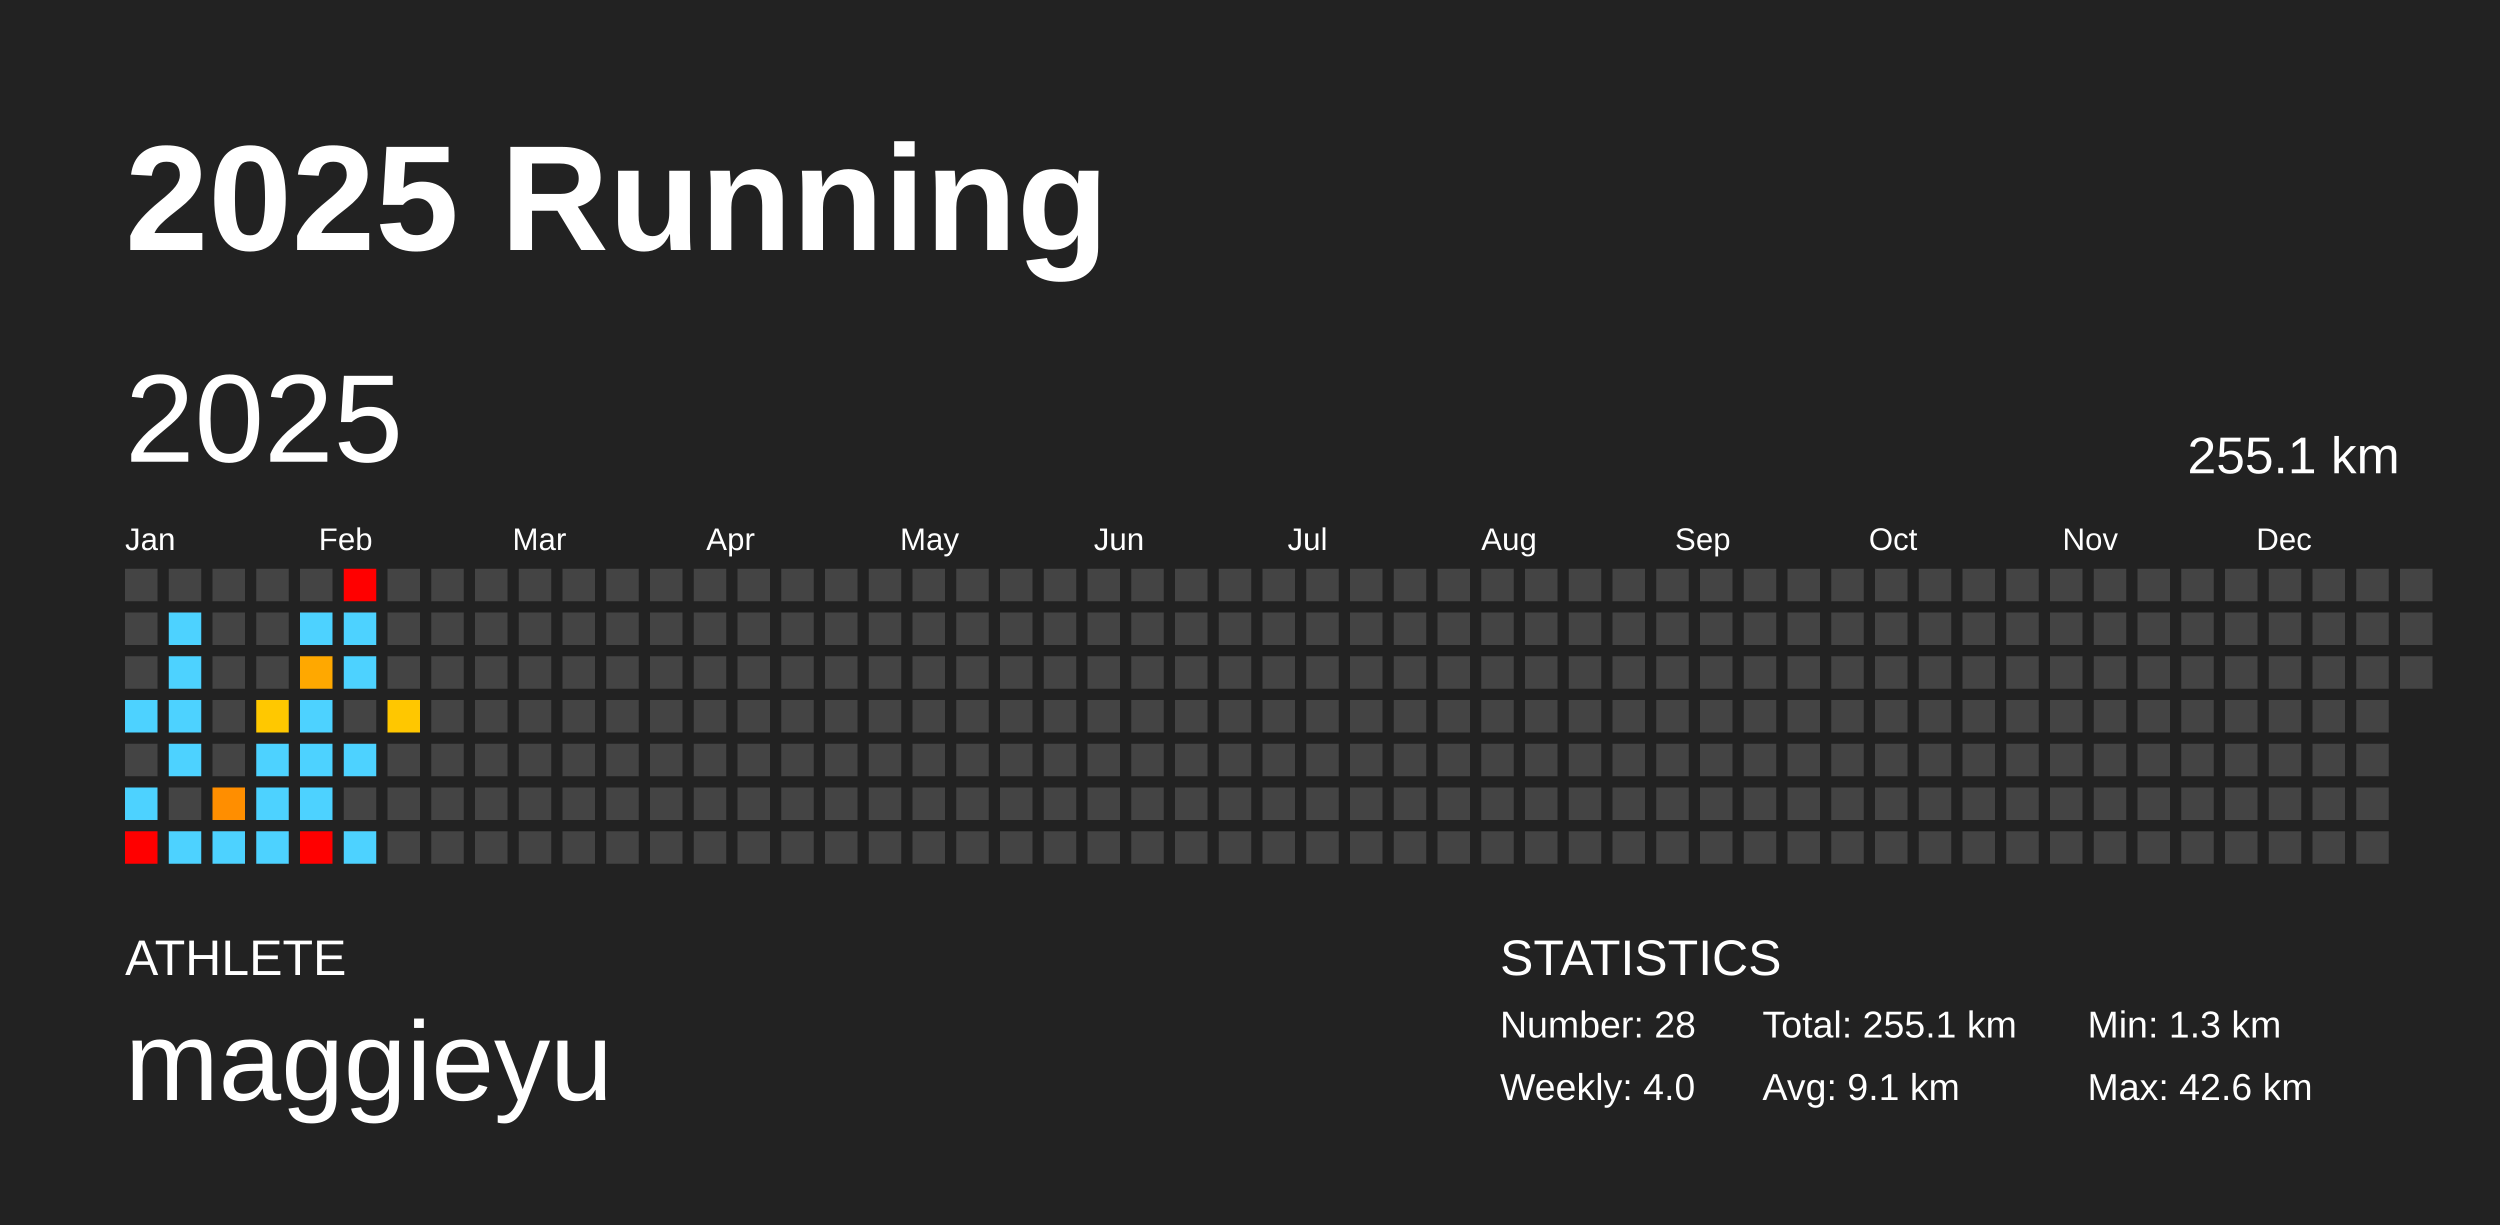
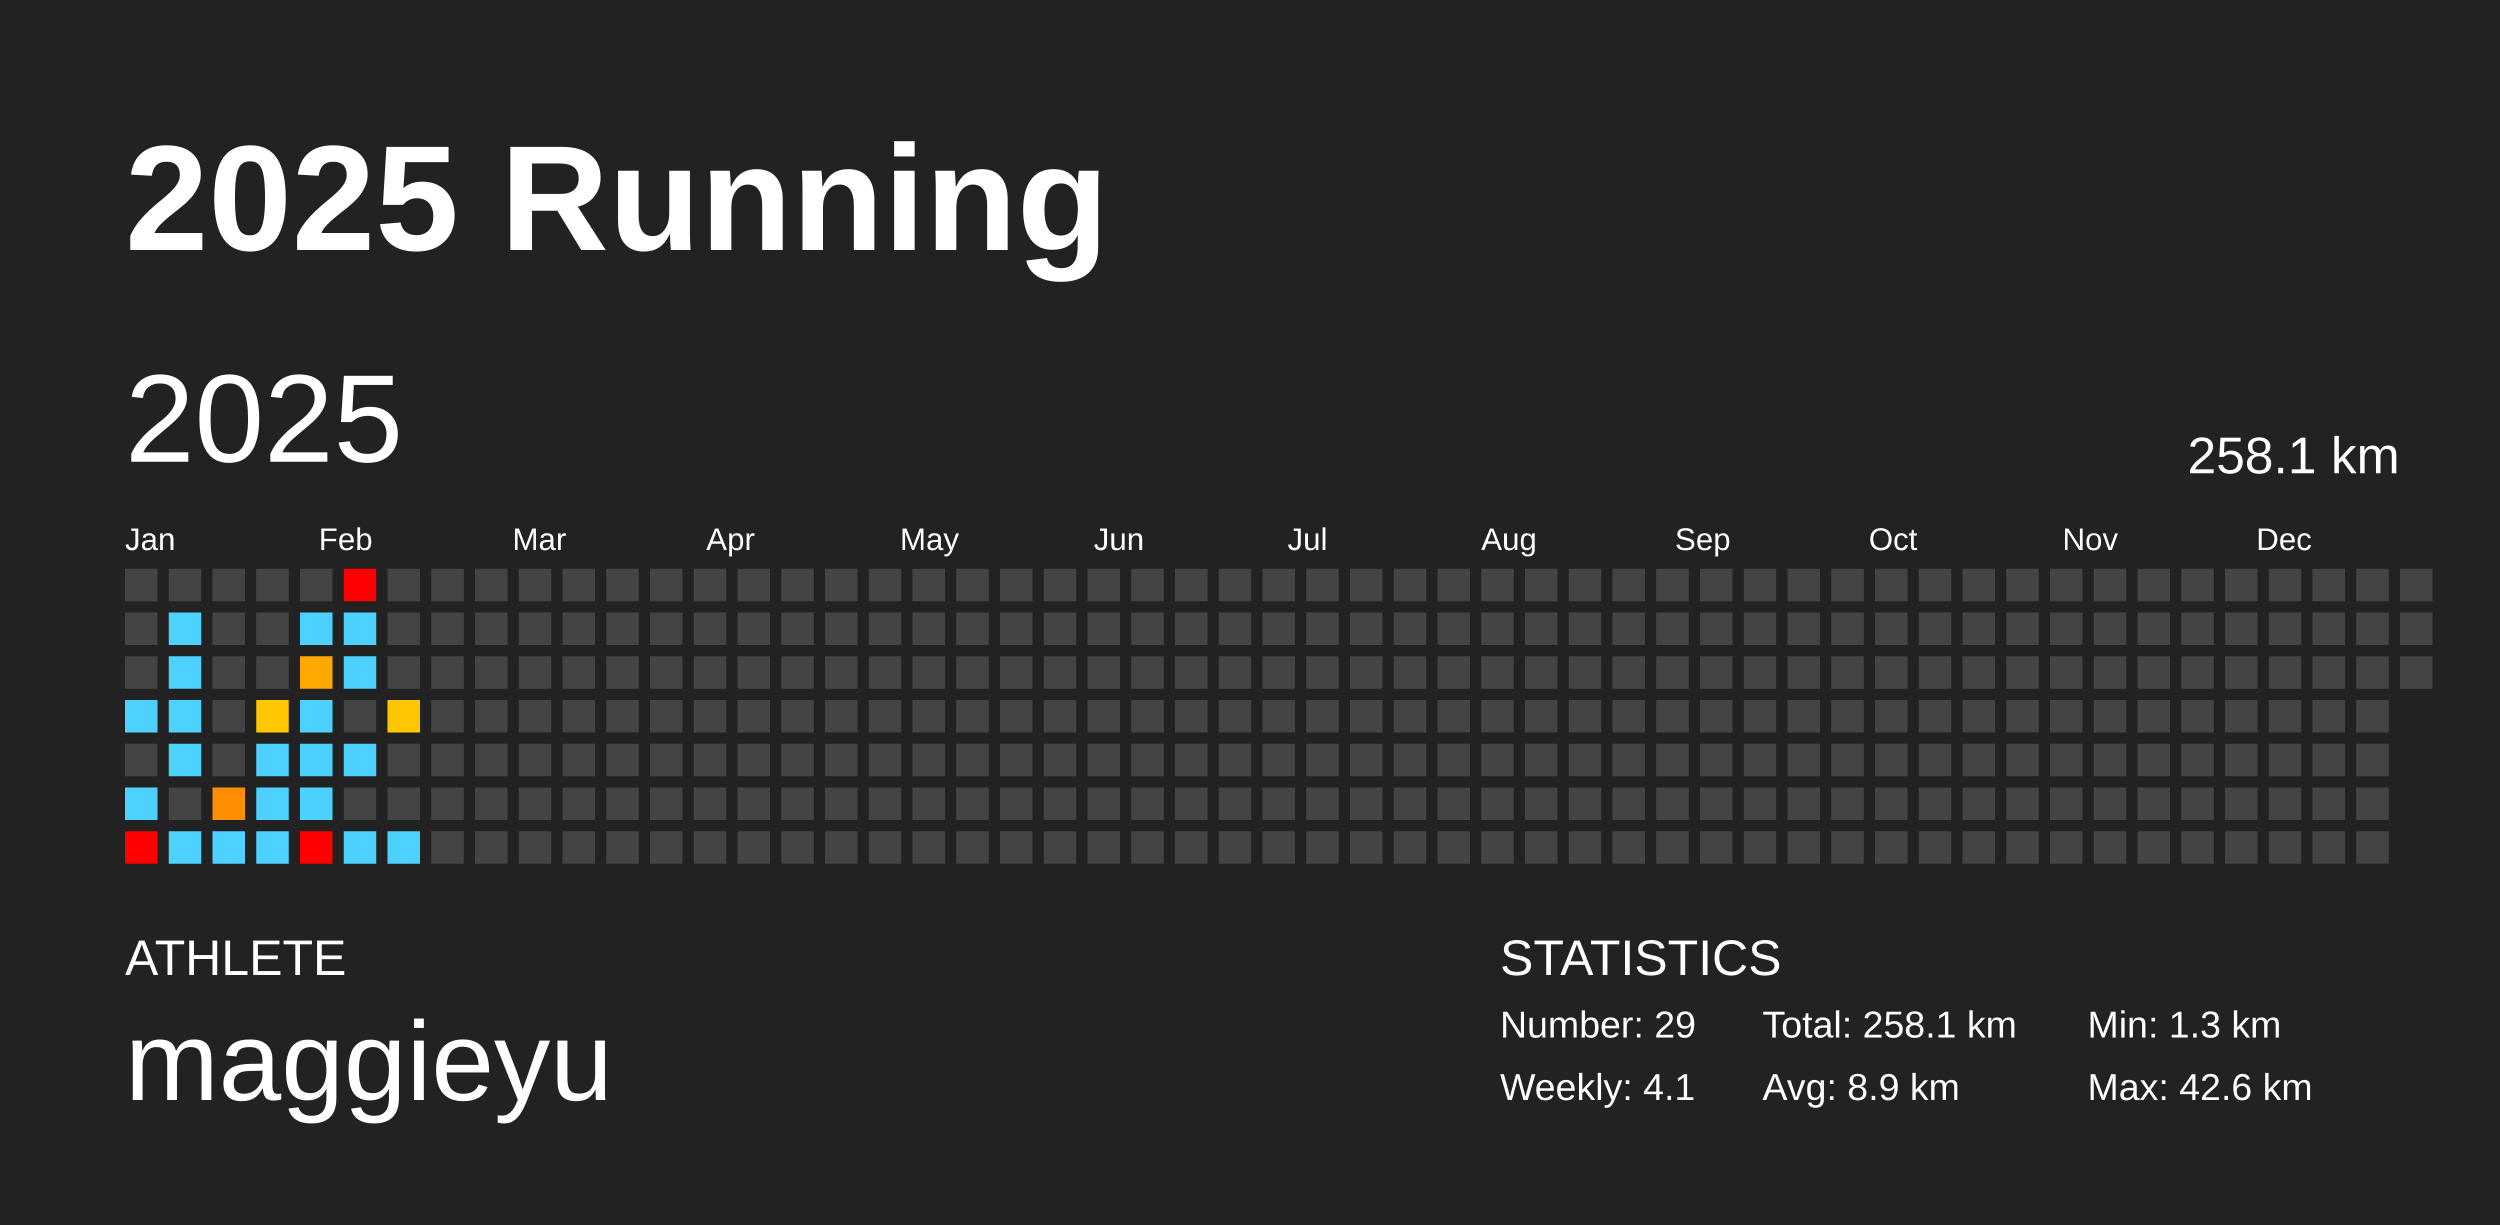
<svg xmlns="http://www.w3.org/2000/svg" baseProfile="full" height="98mm" version="1.1" viewBox="0,0,200,98" width="200mm">
  <defs />
  <rect fill="#222222" height="98" width="200" x="0" y="0" />
  <text fill="#FFFFFF" style="font-size:12px; font-family:Arial; font-weight:bold;" x="10" y="20">2025 Running</text>
  <text fill="#FFFFFF" style="font-size:4px; font-family:Arial" x="10" y="78">ATHLETE</text>
  <text fill="#FFFFFF" style="font-size:9px; font-family:Arial" x="10" y="88">maggieyu</text>
  <text fill="#FFFFFF" style="font-size:4px; font-family:Arial" x="120" y="78">STATISTICS</text>
-   <text fill="#FFFFFF" style="font-size:3px; font-family:Arial" x="120" y="83">Number: 28</text>
-   <text fill="#FFFFFF" style="font-size:3px; font-family:Arial" x="120" y="88">Weekly: 4.0</text>
-   <text fill="#FFFFFF" style="font-size:3px; font-family:Arial" x="141" y="83">Total: 255.1 km</text>
-   <text fill="#FFFFFF" style="font-size:3px; font-family:Arial" x="141" y="88">Avg: 9.1 km</text>
+   <text fill="#FFFFFF" style="font-size:3px; font-family:Arial" x="120" y="83">Number: 29</text>
+   <text fill="#FFFFFF" style="font-size:3px; font-family:Arial" x="120" y="88">Weekly: 4.1</text>
+   <text fill="#FFFFFF" style="font-size:3px; font-family:Arial" x="141" y="83">Total: 258.1 km</text>
+   <text fill="#FFFFFF" style="font-size:3px; font-family:Arial" x="141" y="88">Avg: 8.9 km</text>
  <text fill="#FFFFFF" style="font-size:3px; font-family:Arial" x="167" y="83">Min: 1.3 km</text>
  <text fill="#FFFFFF" style="font-size:3px; font-family:Arial" x="167" y="88">Max: 42.6 km</text>
  <text dominant-baseline="hanging" fill="#FFFFFF" style="font-size:10.0px; font-family:Arial;" x="10" y="30">2025</text>
-   <text dominant-baseline="hanging" fill="#FFFFFF" style="font-size:4.125px; font-family:Arial;" x="175" y="35">255.1 km</text>
+   <text dominant-baseline="hanging" fill="#FFFFFF" style="font-size:4.125px; font-family:Arial;" x="175" y="35">258.1 km</text>
  <text fill="#FFFFFF" style="font-size:2.5px; font-family:Arial" x="10.0" y="44">Jan</text>
  <text fill="#FFFFFF" style="font-size:2.5px; font-family:Arial" x="25.5" y="44">Feb</text>
  <text fill="#FFFFFF" style="font-size:2.5px; font-family:Arial" x="41.0" y="44">Mar</text>
  <text fill="#FFFFFF" style="font-size:2.5px; font-family:Arial" x="56.5" y="44">Apr</text>
  <text fill="#FFFFFF" style="font-size:2.5px; font-family:Arial" x="72.0" y="44">May</text>
  <text fill="#FFFFFF" style="font-size:2.5px; font-family:Arial" x="87.5" y="44">Jun</text>
  <text fill="#FFFFFF" style="font-size:2.5px; font-family:Arial" x="103.0" y="44">Jul</text>
  <text fill="#FFFFFF" style="font-size:2.5px; font-family:Arial" x="118.5" y="44">Aug</text>
  <text fill="#FFFFFF" style="font-size:2.5px; font-family:Arial" x="134.0" y="44">Sep</text>
  <text fill="#FFFFFF" style="font-size:2.5px; font-family:Arial" x="149.5" y="44">Oct</text>
  <text fill="#FFFFFF" style="font-size:2.5px; font-family:Arial" x="165.0" y="44">Nov</text>
  <text fill="#FFFFFF" style="font-size:2.5px; font-family:Arial" x="180.5" y="44">Dec</text>
  <rect fill="#444444" height="2.6" width="2.6" x="10.0" y="45.5" />
  <rect fill="#444444" height="2.6" width="2.6" x="10.0" y="49.0" />
  <rect fill="#444444" height="2.6" width="2.6" x="10.0" y="52.5" />
  <rect fill="#4dd2ff" height="2.6" width="2.6" x="10.0" y="56.0" />
  <rect fill="#444444" height="2.6" width="2.6" x="10.0" y="59.5" />
  <rect fill="#4dd2ff" height="2.6" width="2.6" x="10.0" y="63.0" />
  <rect fill="red" height="2.6" width="2.6" x="10.0" y="66.5" />
  <rect fill="#444444" height="2.6" width="2.6" x="13.5" y="45.5" />
  <rect fill="#4dd2ff" height="2.6" width="2.6" x="13.5" y="49.0" />
  <rect fill="#4dd2ff" height="2.6" width="2.6" x="13.5" y="52.5" />
  <rect fill="#4dd2ff" height="2.6" width="2.6" x="13.5" y="56.0" />
  <rect fill="#4dd2ff" height="2.6" width="2.6" x="13.5" y="59.5" />
  <rect fill="#444444" height="2.6" width="2.6" x="13.5" y="63.0" />
  <rect fill="#4dd2ff" height="2.6" width="2.6" x="13.5" y="66.5" />
  <rect fill="#444444" height="2.6" width="2.6" x="17.0" y="45.5" />
  <rect fill="#444444" height="2.6" width="2.6" x="17.0" y="49.0" />
  <rect fill="#444444" height="2.6" width="2.6" x="17.0" y="52.5" />
  <rect fill="#444444" height="2.6" width="2.6" x="17.0" y="56.0" />
  <rect fill="#444444" height="2.6" width="2.6" x="17.0" y="59.5" />
  <rect fill="#ff8e00" height="2.6" width="2.6" x="17.0" y="63.0" />
  <rect fill="#4dd2ff" height="2.6" width="2.6" x="17.0" y="66.5" />
  <rect fill="#444444" height="2.6" width="2.6" x="20.5" y="45.5" />
  <rect fill="#444444" height="2.6" width="2.6" x="20.5" y="49.0" />
  <rect fill="#444444" height="2.6" width="2.6" x="20.5" y="52.5" />
  <rect fill="#ffc800" height="2.6" width="2.6" x="20.5" y="56.0" />
  <rect fill="#4dd2ff" height="2.6" width="2.6" x="20.5" y="59.5" />
  <rect fill="#4dd2ff" height="2.6" width="2.6" x="20.5" y="63.0" />
  <rect fill="#4dd2ff" height="2.6" width="2.6" x="20.5" y="66.5" />
  <rect fill="#444444" height="2.6" width="2.6" x="24.0" y="45.5" />
  <rect fill="#4dd2ff" height="2.6" width="2.6" x="24.0" y="49.0" />
  <rect fill="#ffa800" height="2.6" width="2.6" x="24.0" y="52.5" />
  <rect fill="#4dd2ff" height="2.6" width="2.6" x="24.0" y="56.0" />
  <rect fill="#4dd2ff" height="2.6" width="2.6" x="24.0" y="59.5" />
  <rect fill="#4dd2ff" height="2.6" width="2.6" x="24.0" y="63.0" />
  <rect fill="red" height="2.6" width="2.6" x="24.0" y="66.5" />
  <rect fill="red" height="2.6" width="2.6" x="27.5" y="45.5" />
  <rect fill="#4dd2ff" height="2.6" width="2.6" x="27.5" y="49.0" />
  <rect fill="#4dd2ff" height="2.6" width="2.6" x="27.5" y="52.5" />
  <rect fill="#444444" height="2.6" width="2.6" x="27.5" y="56.0" />
  <rect fill="#4dd2ff" height="2.6" width="2.6" x="27.5" y="59.5" />
  <rect fill="#444444" height="2.6" width="2.6" x="27.5" y="63.0" />
  <rect fill="#4dd2ff" height="2.6" width="2.6" x="27.5" y="66.5" />
  <rect fill="#444444" height="2.6" width="2.6" x="31.0" y="45.5" />
  <rect fill="#444444" height="2.6" width="2.6" x="31.0" y="49.0" />
  <rect fill="#444444" height="2.6" width="2.6" x="31.0" y="52.5" />
  <rect fill="#ffc700" height="2.6" width="2.6" x="31.0" y="56.0" />
  <rect fill="#444444" height="2.6" width="2.6" x="31.0" y="59.5" />
  <rect fill="#444444" height="2.6" width="2.6" x="31.0" y="63.0" />
-   <rect fill="#444444" height="2.6" width="2.6" x="31.0" y="66.5" />
+   <rect fill="#4dd2ff" height="2.6" width="2.6" x="31.0" y="66.5" />
  <rect fill="#444444" height="2.6" width="2.6" x="34.5" y="45.5" />
  <rect fill="#444444" height="2.6" width="2.6" x="34.5" y="49.0" />
  <rect fill="#444444" height="2.6" width="2.6" x="34.5" y="52.5" />
  <rect fill="#444444" height="2.6" width="2.6" x="34.5" y="56.0" />
  <rect fill="#444444" height="2.6" width="2.6" x="34.5" y="59.5" />
  <rect fill="#444444" height="2.6" width="2.6" x="34.5" y="63.0" />
  <rect fill="#444444" height="2.6" width="2.6" x="34.5" y="66.5" />
  <rect fill="#444444" height="2.6" width="2.6" x="38.0" y="45.5" />
  <rect fill="#444444" height="2.6" width="2.6" x="38.0" y="49.0" />
  <rect fill="#444444" height="2.6" width="2.6" x="38.0" y="52.5" />
  <rect fill="#444444" height="2.6" width="2.6" x="38.0" y="56.0" />
  <rect fill="#444444" height="2.6" width="2.6" x="38.0" y="59.5" />
  <rect fill="#444444" height="2.6" width="2.6" x="38.0" y="63.0" />
  <rect fill="#444444" height="2.6" width="2.6" x="38.0" y="66.5" />
  <rect fill="#444444" height="2.6" width="2.6" x="41.5" y="45.5" />
  <rect fill="#444444" height="2.6" width="2.6" x="41.5" y="49.0" />
  <rect fill="#444444" height="2.6" width="2.6" x="41.5" y="52.5" />
  <rect fill="#444444" height="2.6" width="2.6" x="41.5" y="56.0" />
  <rect fill="#444444" height="2.6" width="2.6" x="41.5" y="59.5" />
  <rect fill="#444444" height="2.6" width="2.6" x="41.5" y="63.0" />
  <rect fill="#444444" height="2.6" width="2.6" x="41.5" y="66.5" />
  <rect fill="#444444" height="2.6" width="2.6" x="45.0" y="45.5" />
  <rect fill="#444444" height="2.6" width="2.6" x="45.0" y="49.0" />
  <rect fill="#444444" height="2.6" width="2.6" x="45.0" y="52.5" />
  <rect fill="#444444" height="2.6" width="2.6" x="45.0" y="56.0" />
  <rect fill="#444444" height="2.6" width="2.6" x="45.0" y="59.5" />
  <rect fill="#444444" height="2.6" width="2.6" x="45.0" y="63.0" />
  <rect fill="#444444" height="2.6" width="2.6" x="45.0" y="66.5" />
  <rect fill="#444444" height="2.6" width="2.6" x="48.5" y="45.5" />
  <rect fill="#444444" height="2.6" width="2.6" x="48.5" y="49.0" />
  <rect fill="#444444" height="2.6" width="2.6" x="48.5" y="52.5" />
  <rect fill="#444444" height="2.6" width="2.6" x="48.5" y="56.0" />
  <rect fill="#444444" height="2.6" width="2.6" x="48.5" y="59.5" />
  <rect fill="#444444" height="2.6" width="2.6" x="48.5" y="63.0" />
  <rect fill="#444444" height="2.6" width="2.6" x="48.5" y="66.5" />
  <rect fill="#444444" height="2.6" width="2.6" x="52.0" y="45.5" />
  <rect fill="#444444" height="2.6" width="2.6" x="52.0" y="49.0" />
  <rect fill="#444444" height="2.6" width="2.6" x="52.0" y="52.5" />
  <rect fill="#444444" height="2.6" width="2.6" x="52.0" y="56.0" />
  <rect fill="#444444" height="2.6" width="2.6" x="52.0" y="59.5" />
  <rect fill="#444444" height="2.6" width="2.6" x="52.0" y="63.0" />
  <rect fill="#444444" height="2.6" width="2.6" x="52.0" y="66.5" />
  <rect fill="#444444" height="2.6" width="2.6" x="55.5" y="45.5" />
  <rect fill="#444444" height="2.6" width="2.6" x="55.5" y="49.0" />
  <rect fill="#444444" height="2.6" width="2.6" x="55.5" y="52.5" />
  <rect fill="#444444" height="2.6" width="2.6" x="55.5" y="56.0" />
  <rect fill="#444444" height="2.6" width="2.6" x="55.5" y="59.5" />
  <rect fill="#444444" height="2.6" width="2.6" x="55.5" y="63.0" />
  <rect fill="#444444" height="2.6" width="2.6" x="55.5" y="66.5" />
  <rect fill="#444444" height="2.6" width="2.6" x="59.0" y="45.5" />
  <rect fill="#444444" height="2.6" width="2.6" x="59.0" y="49.0" />
  <rect fill="#444444" height="2.6" width="2.6" x="59.0" y="52.5" />
  <rect fill="#444444" height="2.6" width="2.6" x="59.0" y="56.0" />
  <rect fill="#444444" height="2.6" width="2.6" x="59.0" y="59.5" />
  <rect fill="#444444" height="2.6" width="2.6" x="59.0" y="63.0" />
  <rect fill="#444444" height="2.6" width="2.6" x="59.0" y="66.5" />
  <rect fill="#444444" height="2.6" width="2.6" x="62.5" y="45.5" />
  <rect fill="#444444" height="2.6" width="2.6" x="62.5" y="49.0" />
  <rect fill="#444444" height="2.6" width="2.6" x="62.5" y="52.5" />
  <rect fill="#444444" height="2.6" width="2.6" x="62.5" y="56.0" />
  <rect fill="#444444" height="2.6" width="2.6" x="62.5" y="59.5" />
  <rect fill="#444444" height="2.6" width="2.6" x="62.5" y="63.0" />
  <rect fill="#444444" height="2.6" width="2.6" x="62.5" y="66.5" />
  <rect fill="#444444" height="2.6" width="2.6" x="66.0" y="45.5" />
  <rect fill="#444444" height="2.6" width="2.6" x="66.0" y="49.0" />
  <rect fill="#444444" height="2.6" width="2.6" x="66.0" y="52.5" />
  <rect fill="#444444" height="2.6" width="2.6" x="66.0" y="56.0" />
  <rect fill="#444444" height="2.6" width="2.6" x="66.0" y="59.5" />
  <rect fill="#444444" height="2.6" width="2.6" x="66.0" y="63.0" />
  <rect fill="#444444" height="2.6" width="2.6" x="66.0" y="66.5" />
  <rect fill="#444444" height="2.6" width="2.6" x="69.5" y="45.5" />
  <rect fill="#444444" height="2.6" width="2.6" x="69.5" y="49.0" />
  <rect fill="#444444" height="2.6" width="2.6" x="69.5" y="52.5" />
  <rect fill="#444444" height="2.6" width="2.6" x="69.5" y="56.0" />
  <rect fill="#444444" height="2.6" width="2.6" x="69.5" y="59.5" />
  <rect fill="#444444" height="2.6" width="2.6" x="69.5" y="63.0" />
  <rect fill="#444444" height="2.6" width="2.6" x="69.5" y="66.5" />
  <rect fill="#444444" height="2.6" width="2.6" x="73.0" y="45.5" />
  <rect fill="#444444" height="2.6" width="2.6" x="73.0" y="49.0" />
  <rect fill="#444444" height="2.6" width="2.6" x="73.0" y="52.5" />
  <rect fill="#444444" height="2.6" width="2.6" x="73.0" y="56.0" />
  <rect fill="#444444" height="2.6" width="2.6" x="73.0" y="59.5" />
  <rect fill="#444444" height="2.6" width="2.6" x="73.0" y="63.0" />
  <rect fill="#444444" height="2.6" width="2.6" x="73.0" y="66.5" />
  <rect fill="#444444" height="2.6" width="2.6" x="76.5" y="45.5" />
  <rect fill="#444444" height="2.6" width="2.6" x="76.5" y="49.0" />
  <rect fill="#444444" height="2.6" width="2.6" x="76.5" y="52.5" />
  <rect fill="#444444" height="2.6" width="2.6" x="76.5" y="56.0" />
  <rect fill="#444444" height="2.6" width="2.6" x="76.5" y="59.5" />
  <rect fill="#444444" height="2.6" width="2.6" x="76.5" y="63.0" />
  <rect fill="#444444" height="2.6" width="2.6" x="76.5" y="66.5" />
  <rect fill="#444444" height="2.6" width="2.6" x="80.0" y="45.5" />
  <rect fill="#444444" height="2.6" width="2.6" x="80.0" y="49.0" />
  <rect fill="#444444" height="2.6" width="2.6" x="80.0" y="52.5" />
  <rect fill="#444444" height="2.6" width="2.6" x="80.0" y="56.0" />
  <rect fill="#444444" height="2.6" width="2.6" x="80.0" y="59.5" />
  <rect fill="#444444" height="2.6" width="2.6" x="80.0" y="63.0" />
  <rect fill="#444444" height="2.6" width="2.6" x="80.0" y="66.5" />
  <rect fill="#444444" height="2.6" width="2.6" x="83.5" y="45.5" />
  <rect fill="#444444" height="2.6" width="2.6" x="83.5" y="49.0" />
  <rect fill="#444444" height="2.6" width="2.6" x="83.5" y="52.5" />
  <rect fill="#444444" height="2.6" width="2.6" x="83.5" y="56.0" />
  <rect fill="#444444" height="2.6" width="2.6" x="83.5" y="59.5" />
  <rect fill="#444444" height="2.6" width="2.6" x="83.5" y="63.0" />
  <rect fill="#444444" height="2.6" width="2.6" x="83.5" y="66.5" />
  <rect fill="#444444" height="2.6" width="2.6" x="87.0" y="45.5" />
  <rect fill="#444444" height="2.6" width="2.6" x="87.0" y="49.0" />
  <rect fill="#444444" height="2.6" width="2.6" x="87.0" y="52.5" />
  <rect fill="#444444" height="2.6" width="2.6" x="87.0" y="56.0" />
  <rect fill="#444444" height="2.6" width="2.6" x="87.0" y="59.5" />
  <rect fill="#444444" height="2.6" width="2.6" x="87.0" y="63.0" />
  <rect fill="#444444" height="2.6" width="2.6" x="87.0" y="66.5" />
  <rect fill="#444444" height="2.6" width="2.6" x="90.5" y="45.5" />
  <rect fill="#444444" height="2.6" width="2.6" x="90.5" y="49.0" />
  <rect fill="#444444" height="2.6" width="2.6" x="90.5" y="52.5" />
  <rect fill="#444444" height="2.6" width="2.6" x="90.5" y="56.0" />
  <rect fill="#444444" height="2.6" width="2.6" x="90.5" y="59.5" />
  <rect fill="#444444" height="2.6" width="2.6" x="90.5" y="63.0" />
  <rect fill="#444444" height="2.6" width="2.6" x="90.5" y="66.5" />
  <rect fill="#444444" height="2.6" width="2.6" x="94.0" y="45.5" />
  <rect fill="#444444" height="2.6" width="2.6" x="94.0" y="49.0" />
  <rect fill="#444444" height="2.6" width="2.6" x="94.0" y="52.5" />
  <rect fill="#444444" height="2.6" width="2.6" x="94.0" y="56.0" />
  <rect fill="#444444" height="2.6" width="2.6" x="94.0" y="59.5" />
  <rect fill="#444444" height="2.6" width="2.6" x="94.0" y="63.0" />
  <rect fill="#444444" height="2.6" width="2.6" x="94.0" y="66.5" />
  <rect fill="#444444" height="2.6" width="2.6" x="97.5" y="45.5" />
  <rect fill="#444444" height="2.6" width="2.6" x="97.5" y="49.0" />
  <rect fill="#444444" height="2.6" width="2.6" x="97.5" y="52.5" />
  <rect fill="#444444" height="2.6" width="2.6" x="97.5" y="56.0" />
  <rect fill="#444444" height="2.6" width="2.6" x="97.5" y="59.5" />
  <rect fill="#444444" height="2.6" width="2.6" x="97.5" y="63.0" />
  <rect fill="#444444" height="2.6" width="2.6" x="97.5" y="66.5" />
  <rect fill="#444444" height="2.6" width="2.6" x="101.0" y="45.5" />
  <rect fill="#444444" height="2.6" width="2.6" x="101.0" y="49.0" />
  <rect fill="#444444" height="2.6" width="2.6" x="101.0" y="52.5" />
  <rect fill="#444444" height="2.6" width="2.6" x="101.0" y="56.0" />
  <rect fill="#444444" height="2.6" width="2.6" x="101.0" y="59.5" />
  <rect fill="#444444" height="2.6" width="2.6" x="101.0" y="63.0" />
  <rect fill="#444444" height="2.6" width="2.6" x="101.0" y="66.5" />
  <rect fill="#444444" height="2.6" width="2.6" x="104.5" y="45.5" />
  <rect fill="#444444" height="2.6" width="2.6" x="104.5" y="49.0" />
  <rect fill="#444444" height="2.6" width="2.6" x="104.5" y="52.5" />
  <rect fill="#444444" height="2.6" width="2.6" x="104.5" y="56.0" />
  <rect fill="#444444" height="2.6" width="2.6" x="104.5" y="59.5" />
  <rect fill="#444444" height="2.6" width="2.6" x="104.5" y="63.0" />
  <rect fill="#444444" height="2.6" width="2.6" x="104.5" y="66.5" />
  <rect fill="#444444" height="2.6" width="2.6" x="108.0" y="45.5" />
  <rect fill="#444444" height="2.6" width="2.6" x="108.0" y="49.0" />
  <rect fill="#444444" height="2.6" width="2.6" x="108.0" y="52.5" />
  <rect fill="#444444" height="2.6" width="2.6" x="108.0" y="56.0" />
  <rect fill="#444444" height="2.6" width="2.6" x="108.0" y="59.5" />
  <rect fill="#444444" height="2.6" width="2.6" x="108.0" y="63.0" />
  <rect fill="#444444" height="2.6" width="2.6" x="108.0" y="66.5" />
  <rect fill="#444444" height="2.6" width="2.6" x="111.5" y="45.5" />
  <rect fill="#444444" height="2.6" width="2.6" x="111.5" y="49.0" />
  <rect fill="#444444" height="2.6" width="2.6" x="111.5" y="52.5" />
  <rect fill="#444444" height="2.6" width="2.6" x="111.5" y="56.0" />
  <rect fill="#444444" height="2.6" width="2.6" x="111.5" y="59.5" />
  <rect fill="#444444" height="2.6" width="2.6" x="111.5" y="63.0" />
  <rect fill="#444444" height="2.6" width="2.6" x="111.5" y="66.5" />
  <rect fill="#444444" height="2.6" width="2.6" x="115.0" y="45.5" />
  <rect fill="#444444" height="2.6" width="2.6" x="115.0" y="49.0" />
  <rect fill="#444444" height="2.6" width="2.6" x="115.0" y="52.5" />
  <rect fill="#444444" height="2.6" width="2.6" x="115.0" y="56.0" />
  <rect fill="#444444" height="2.6" width="2.6" x="115.0" y="59.5" />
  <rect fill="#444444" height="2.6" width="2.6" x="115.0" y="63.0" />
  <rect fill="#444444" height="2.6" width="2.6" x="115.0" y="66.5" />
  <rect fill="#444444" height="2.6" width="2.6" x="118.5" y="45.5" />
  <rect fill="#444444" height="2.6" width="2.6" x="118.5" y="49.0" />
  <rect fill="#444444" height="2.6" width="2.6" x="118.5" y="52.5" />
  <rect fill="#444444" height="2.6" width="2.6" x="118.5" y="56.0" />
  <rect fill="#444444" height="2.6" width="2.6" x="118.5" y="59.5" />
  <rect fill="#444444" height="2.6" width="2.6" x="118.5" y="63.0" />
  <rect fill="#444444" height="2.6" width="2.6" x="118.5" y="66.5" />
  <rect fill="#444444" height="2.6" width="2.6" x="122.0" y="45.5" />
  <rect fill="#444444" height="2.6" width="2.6" x="122.0" y="49.0" />
  <rect fill="#444444" height="2.6" width="2.6" x="122.0" y="52.5" />
  <rect fill="#444444" height="2.6" width="2.6" x="122.0" y="56.0" />
  <rect fill="#444444" height="2.6" width="2.6" x="122.0" y="59.5" />
  <rect fill="#444444" height="2.6" width="2.6" x="122.0" y="63.0" />
  <rect fill="#444444" height="2.6" width="2.6" x="122.0" y="66.5" />
  <rect fill="#444444" height="2.6" width="2.6" x="125.5" y="45.5" />
  <rect fill="#444444" height="2.6" width="2.6" x="125.5" y="49.0" />
  <rect fill="#444444" height="2.6" width="2.6" x="125.5" y="52.5" />
  <rect fill="#444444" height="2.6" width="2.6" x="125.5" y="56.0" />
  <rect fill="#444444" height="2.6" width="2.6" x="125.5" y="59.5" />
  <rect fill="#444444" height="2.6" width="2.6" x="125.5" y="63.0" />
  <rect fill="#444444" height="2.6" width="2.6" x="125.5" y="66.5" />
  <rect fill="#444444" height="2.6" width="2.6" x="129.0" y="45.5" />
  <rect fill="#444444" height="2.6" width="2.6" x="129.0" y="49.0" />
  <rect fill="#444444" height="2.6" width="2.6" x="129.0" y="52.5" />
  <rect fill="#444444" height="2.6" width="2.6" x="129.0" y="56.0" />
  <rect fill="#444444" height="2.6" width="2.6" x="129.0" y="59.5" />
  <rect fill="#444444" height="2.6" width="2.6" x="129.0" y="63.0" />
  <rect fill="#444444" height="2.6" width="2.6" x="129.0" y="66.5" />
  <rect fill="#444444" height="2.6" width="2.6" x="132.5" y="45.5" />
  <rect fill="#444444" height="2.6" width="2.6" x="132.5" y="49.0" />
  <rect fill="#444444" height="2.6" width="2.6" x="132.5" y="52.5" />
  <rect fill="#444444" height="2.6" width="2.6" x="132.5" y="56.0" />
  <rect fill="#444444" height="2.6" width="2.6" x="132.5" y="59.5" />
  <rect fill="#444444" height="2.6" width="2.6" x="132.5" y="63.0" />
  <rect fill="#444444" height="2.6" width="2.6" x="132.5" y="66.5" />
  <rect fill="#444444" height="2.6" width="2.6" x="136.0" y="45.5" />
  <rect fill="#444444" height="2.6" width="2.6" x="136.0" y="49.0" />
  <rect fill="#444444" height="2.6" width="2.6" x="136.0" y="52.5" />
  <rect fill="#444444" height="2.6" width="2.6" x="136.0" y="56.0" />
  <rect fill="#444444" height="2.6" width="2.6" x="136.0" y="59.5" />
  <rect fill="#444444" height="2.6" width="2.6" x="136.0" y="63.0" />
  <rect fill="#444444" height="2.6" width="2.6" x="136.0" y="66.5" />
  <rect fill="#444444" height="2.6" width="2.6" x="139.5" y="45.5" />
  <rect fill="#444444" height="2.6" width="2.6" x="139.5" y="49.0" />
  <rect fill="#444444" height="2.6" width="2.6" x="139.5" y="52.5" />
  <rect fill="#444444" height="2.6" width="2.6" x="139.5" y="56.0" />
  <rect fill="#444444" height="2.6" width="2.6" x="139.5" y="59.5" />
  <rect fill="#444444" height="2.6" width="2.6" x="139.5" y="63.0" />
  <rect fill="#444444" height="2.6" width="2.6" x="139.5" y="66.5" />
  <rect fill="#444444" height="2.6" width="2.6" x="143.0" y="45.5" />
  <rect fill="#444444" height="2.6" width="2.6" x="143.0" y="49.0" />
  <rect fill="#444444" height="2.6" width="2.6" x="143.0" y="52.5" />
  <rect fill="#444444" height="2.6" width="2.6" x="143.0" y="56.0" />
  <rect fill="#444444" height="2.6" width="2.6" x="143.0" y="59.5" />
  <rect fill="#444444" height="2.6" width="2.6" x="143.0" y="63.0" />
  <rect fill="#444444" height="2.6" width="2.6" x="143.0" y="66.5" />
  <rect fill="#444444" height="2.6" width="2.6" x="146.5" y="45.5" />
  <rect fill="#444444" height="2.6" width="2.6" x="146.5" y="49.0" />
  <rect fill="#444444" height="2.6" width="2.6" x="146.5" y="52.5" />
  <rect fill="#444444" height="2.6" width="2.6" x="146.5" y="56.0" />
  <rect fill="#444444" height="2.6" width="2.6" x="146.5" y="59.5" />
  <rect fill="#444444" height="2.6" width="2.6" x="146.5" y="63.0" />
  <rect fill="#444444" height="2.6" width="2.6" x="146.5" y="66.5" />
  <rect fill="#444444" height="2.6" width="2.6" x="150.0" y="45.5" />
  <rect fill="#444444" height="2.6" width="2.6" x="150.0" y="49.0" />
  <rect fill="#444444" height="2.6" width="2.6" x="150.0" y="52.5" />
  <rect fill="#444444" height="2.6" width="2.6" x="150.0" y="56.0" />
  <rect fill="#444444" height="2.6" width="2.6" x="150.0" y="59.5" />
  <rect fill="#444444" height="2.6" width="2.6" x="150.0" y="63.0" />
  <rect fill="#444444" height="2.6" width="2.6" x="150.0" y="66.5" />
  <rect fill="#444444" height="2.6" width="2.6" x="153.5" y="45.5" />
  <rect fill="#444444" height="2.6" width="2.6" x="153.5" y="49.0" />
  <rect fill="#444444" height="2.6" width="2.6" x="153.5" y="52.5" />
  <rect fill="#444444" height="2.6" width="2.6" x="153.5" y="56.0" />
  <rect fill="#444444" height="2.6" width="2.6" x="153.5" y="59.5" />
  <rect fill="#444444" height="2.6" width="2.6" x="153.5" y="63.0" />
  <rect fill="#444444" height="2.6" width="2.6" x="153.5" y="66.5" />
  <rect fill="#444444" height="2.6" width="2.6" x="157.0" y="45.5" />
  <rect fill="#444444" height="2.6" width="2.6" x="157.0" y="49.0" />
  <rect fill="#444444" height="2.6" width="2.6" x="157.0" y="52.5" />
  <rect fill="#444444" height="2.6" width="2.6" x="157.0" y="56.0" />
  <rect fill="#444444" height="2.6" width="2.6" x="157.0" y="59.5" />
  <rect fill="#444444" height="2.6" width="2.6" x="157.0" y="63.0" />
  <rect fill="#444444" height="2.6" width="2.6" x="157.0" y="66.5" />
  <rect fill="#444444" height="2.6" width="2.6" x="160.5" y="45.5" />
  <rect fill="#444444" height="2.6" width="2.6" x="160.5" y="49.0" />
  <rect fill="#444444" height="2.6" width="2.6" x="160.5" y="52.5" />
  <rect fill="#444444" height="2.6" width="2.6" x="160.5" y="56.0" />
  <rect fill="#444444" height="2.6" width="2.6" x="160.5" y="59.5" />
  <rect fill="#444444" height="2.6" width="2.6" x="160.5" y="63.0" />
  <rect fill="#444444" height="2.6" width="2.6" x="160.5" y="66.5" />
  <rect fill="#444444" height="2.6" width="2.6" x="164.0" y="45.5" />
  <rect fill="#444444" height="2.6" width="2.6" x="164.0" y="49.0" />
  <rect fill="#444444" height="2.6" width="2.6" x="164.0" y="52.5" />
  <rect fill="#444444" height="2.6" width="2.6" x="164.0" y="56.0" />
  <rect fill="#444444" height="2.6" width="2.6" x="164.0" y="59.5" />
  <rect fill="#444444" height="2.6" width="2.6" x="164.0" y="63.0" />
  <rect fill="#444444" height="2.6" width="2.6" x="164.0" y="66.5" />
  <rect fill="#444444" height="2.6" width="2.6" x="167.5" y="45.5" />
  <rect fill="#444444" height="2.6" width="2.6" x="167.5" y="49.0" />
  <rect fill="#444444" height="2.6" width="2.6" x="167.5" y="52.5" />
  <rect fill="#444444" height="2.6" width="2.6" x="167.5" y="56.0" />
  <rect fill="#444444" height="2.6" width="2.6" x="167.5" y="59.5" />
  <rect fill="#444444" height="2.6" width="2.6" x="167.5" y="63.0" />
  <rect fill="#444444" height="2.6" width="2.6" x="167.5" y="66.5" />
  <rect fill="#444444" height="2.6" width="2.6" x="171.0" y="45.5" />
  <rect fill="#444444" height="2.6" width="2.6" x="171.0" y="49.0" />
  <rect fill="#444444" height="2.6" width="2.6" x="171.0" y="52.5" />
  <rect fill="#444444" height="2.6" width="2.6" x="171.0" y="56.0" />
  <rect fill="#444444" height="2.6" width="2.6" x="171.0" y="59.5" />
  <rect fill="#444444" height="2.6" width="2.6" x="171.0" y="63.0" />
  <rect fill="#444444" height="2.6" width="2.6" x="171.0" y="66.5" />
  <rect fill="#444444" height="2.6" width="2.6" x="174.5" y="45.5" />
  <rect fill="#444444" height="2.6" width="2.6" x="174.5" y="49.0" />
  <rect fill="#444444" height="2.6" width="2.6" x="174.5" y="52.5" />
  <rect fill="#444444" height="2.6" width="2.6" x="174.5" y="56.0" />
  <rect fill="#444444" height="2.6" width="2.6" x="174.5" y="59.5" />
  <rect fill="#444444" height="2.6" width="2.6" x="174.5" y="63.0" />
  <rect fill="#444444" height="2.6" width="2.6" x="174.5" y="66.5" />
  <rect fill="#444444" height="2.6" width="2.6" x="178.0" y="45.5" />
  <rect fill="#444444" height="2.6" width="2.6" x="178.0" y="49.0" />
  <rect fill="#444444" height="2.6" width="2.6" x="178.0" y="52.5" />
  <rect fill="#444444" height="2.6" width="2.6" x="178.0" y="56.0" />
  <rect fill="#444444" height="2.6" width="2.6" x="178.0" y="59.5" />
  <rect fill="#444444" height="2.6" width="2.6" x="178.0" y="63.0" />
  <rect fill="#444444" height="2.6" width="2.6" x="178.0" y="66.5" />
  <rect fill="#444444" height="2.6" width="2.6" x="181.5" y="45.5" />
  <rect fill="#444444" height="2.6" width="2.6" x="181.5" y="49.0" />
  <rect fill="#444444" height="2.6" width="2.6" x="181.5" y="52.5" />
  <rect fill="#444444" height="2.6" width="2.6" x="181.5" y="56.0" />
  <rect fill="#444444" height="2.6" width="2.6" x="181.5" y="59.5" />
  <rect fill="#444444" height="2.6" width="2.6" x="181.5" y="63.0" />
  <rect fill="#444444" height="2.6" width="2.6" x="181.5" y="66.5" />
  <rect fill="#444444" height="2.6" width="2.6" x="185.0" y="45.5" />
  <rect fill="#444444" height="2.6" width="2.6" x="185.0" y="49.0" />
  <rect fill="#444444" height="2.6" width="2.6" x="185.0" y="52.5" />
  <rect fill="#444444" height="2.6" width="2.6" x="185.0" y="56.0" />
  <rect fill="#444444" height="2.6" width="2.6" x="185.0" y="59.5" />
  <rect fill="#444444" height="2.6" width="2.6" x="185.0" y="63.0" />
  <rect fill="#444444" height="2.6" width="2.6" x="185.0" y="66.5" />
  <rect fill="#444444" height="2.6" width="2.6" x="188.5" y="45.5" />
  <rect fill="#444444" height="2.6" width="2.6" x="188.5" y="49.0" />
  <rect fill="#444444" height="2.6" width="2.6" x="188.5" y="52.5" />
  <rect fill="#444444" height="2.6" width="2.6" x="188.5" y="56.0" />
  <rect fill="#444444" height="2.6" width="2.6" x="188.5" y="59.5" />
  <rect fill="#444444" height="2.6" width="2.6" x="188.5" y="63.0" />
  <rect fill="#444444" height="2.6" width="2.6" x="188.5" y="66.5" />
  <rect fill="#444444" height="2.6" width="2.6" x="192.0" y="45.5" />
  <rect fill="#444444" height="2.6" width="2.6" x="192.0" y="49.0" />
  <rect fill="#444444" height="2.6" width="2.6" x="192.0" y="52.5" />
</svg>
